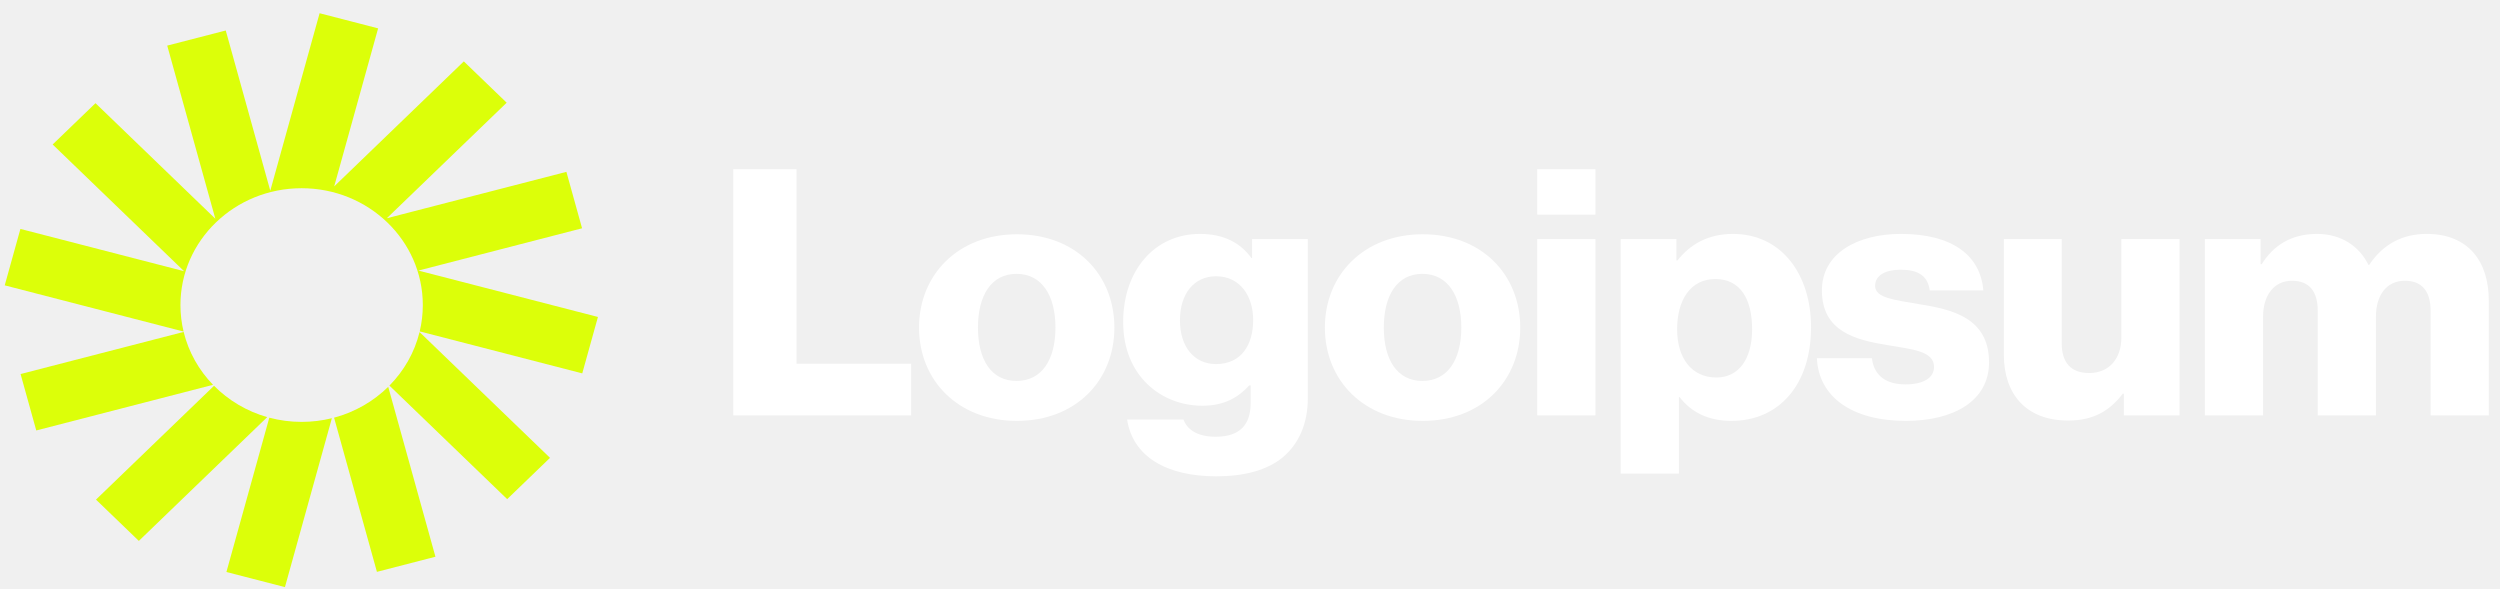
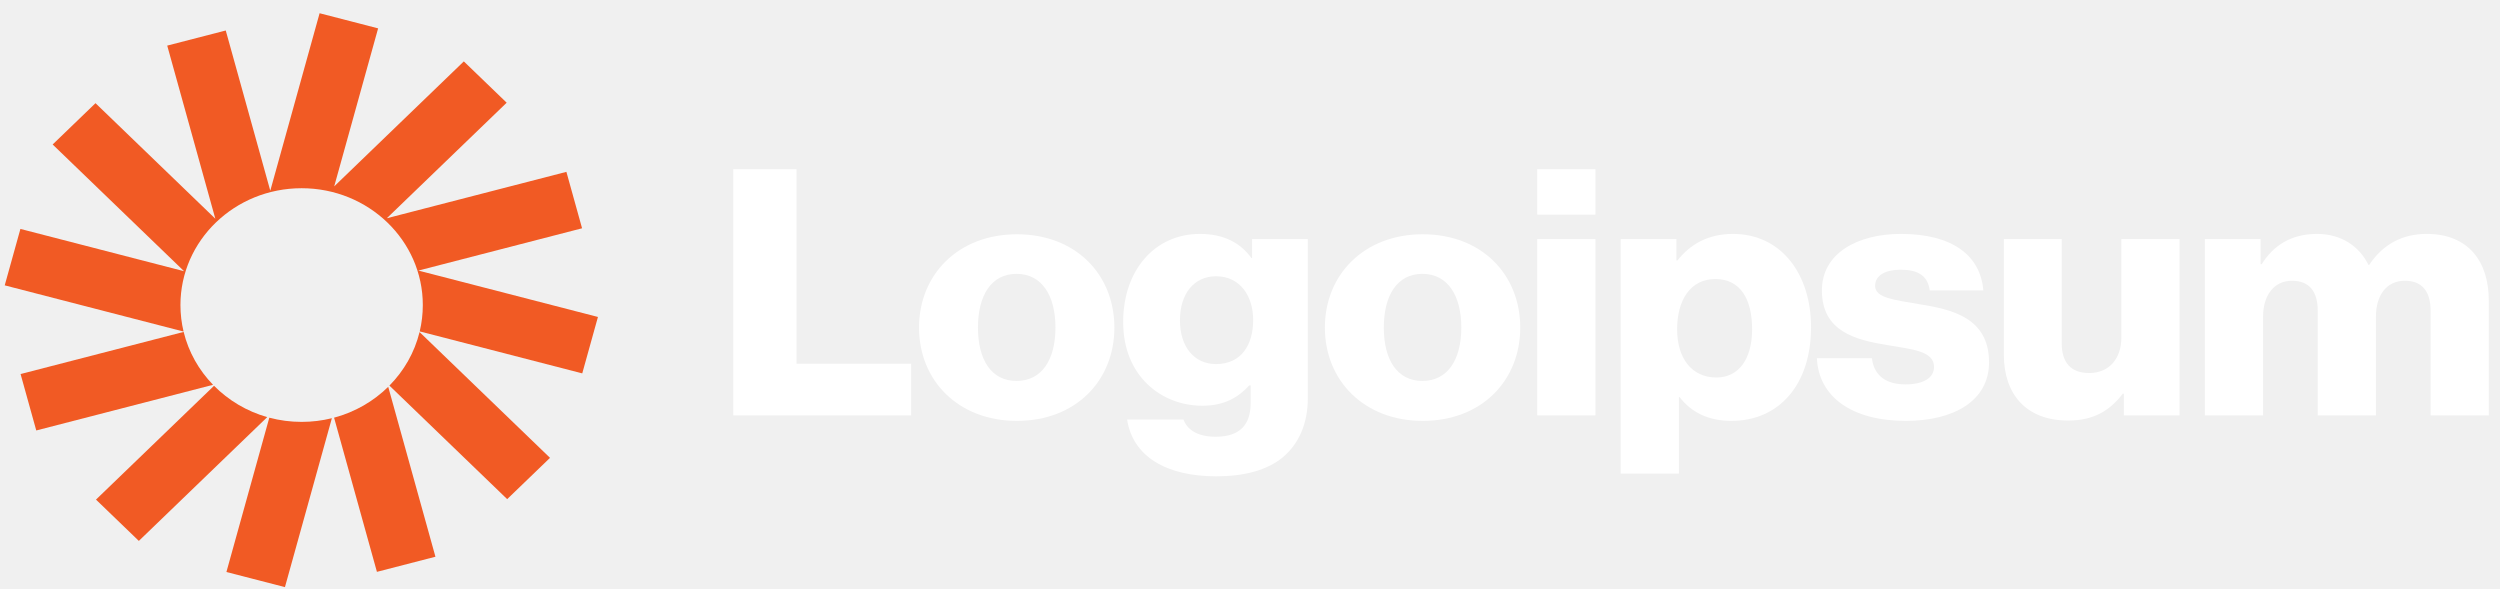
<svg xmlns="http://www.w3.org/2000/svg" width="170" height="40" viewBox="0 0 170 40" fill="none">
  <g clip-path="url(#clip0_209_1638)">
    <path d="M49.863 28.245H61.958V24.733H54.162V11.504H49.863V28.245Z" fill="white" />
    <path d="M69.124 25.904C67.4 25.904 66.501 24.453 66.501 22.275C66.501 20.098 67.4 18.622 69.124 18.622C70.848 18.622 71.771 20.098 71.771 22.275C71.771 24.453 70.848 25.904 69.124 25.904ZM69.148 28.62C73.155 28.62 75.778 25.881 75.778 22.275C75.778 18.669 73.155 15.93 69.148 15.93C65.165 15.93 62.494 18.669 62.494 22.275C62.494 25.881 65.165 28.62 69.148 28.62Z" fill="white" />
    <path d="M82.714 32.39C84.559 32.39 86.186 31.992 87.279 31.055C88.275 30.189 88.931 28.878 88.931 27.075V16.258H85.142V17.545H85.094C84.365 16.538 83.248 15.906 81.596 15.906C78.512 15.906 76.375 18.388 76.375 21.9C76.375 25.576 78.974 27.59 81.766 27.59C83.272 27.59 84.219 27.005 84.948 26.209H85.045V27.403C85.045 28.855 84.341 29.698 82.665 29.698C81.354 29.698 80.698 29.159 80.479 28.527H76.642C77.031 31.032 79.289 32.39 82.714 32.39ZM82.689 24.757C81.208 24.757 80.236 23.586 80.236 21.783C80.236 19.957 81.208 18.786 82.689 18.786C84.341 18.786 85.215 20.144 85.215 21.76C85.215 23.446 84.414 24.757 82.689 24.757Z" fill="white" />
    <path d="M96.722 25.904C94.998 25.904 94.099 24.453 94.099 22.275C94.099 20.098 94.998 18.622 96.722 18.622C98.446 18.622 99.369 20.098 99.369 22.275C99.369 24.453 98.446 25.904 96.722 25.904ZM96.746 28.62C100.753 28.62 103.376 25.881 103.376 22.275C103.376 18.669 100.753 15.93 96.746 15.93C92.763 15.93 90.092 18.669 90.092 22.275C90.092 25.881 92.763 28.62 96.746 28.62Z" fill="white" />
    <path d="M104.531 28.245H108.49V16.257H104.531V28.245ZM104.531 14.595H108.49V11.504H104.531V14.595Z" fill="white" />
    <path d="M110.207 32.203H114.166V27.005H114.214C114.991 28.012 116.133 28.62 117.736 28.62C120.99 28.62 123.151 26.138 123.151 22.252C123.151 18.646 121.136 15.906 117.833 15.906C116.133 15.906 114.918 16.632 114.068 17.709H113.996V16.258H110.207V32.203ZM116.716 25.67C115.016 25.67 114.044 24.335 114.044 22.392C114.044 20.449 114.918 18.974 116.643 18.974C118.343 18.974 119.144 20.332 119.144 22.392C119.144 24.429 118.221 25.67 116.716 25.67Z" fill="white" />
    <path d="M129.596 28.62C132.85 28.62 135.255 27.262 135.255 24.64C135.255 21.573 132.68 21.034 130.495 20.683C128.916 20.402 127.507 20.285 127.507 19.442C127.507 18.693 128.26 18.341 129.232 18.341C130.325 18.341 131.077 18.669 131.223 19.746H134.866C134.672 17.381 132.777 15.906 129.256 15.906C126.317 15.906 123.889 17.218 123.889 19.746C123.889 22.556 126.196 23.118 128.357 23.469C130.009 23.75 131.515 23.867 131.515 24.944C131.515 25.717 130.762 26.138 129.572 26.138C128.26 26.138 127.435 25.553 127.289 24.359H123.549C123.67 27.005 125.953 28.62 129.596 28.62Z" fill="white" />
    <path d="M140.633 28.597C142.357 28.597 143.45 27.942 144.349 26.771H144.422V28.246H148.21V16.258H144.252V22.954C144.252 24.383 143.426 25.366 142.066 25.366C140.803 25.366 140.196 24.64 140.196 23.329V16.258H136.262V24.125C136.262 26.794 137.767 28.597 140.633 28.597Z" fill="white" />
    <path d="M149.932 28.246H153.89V21.526C153.89 20.098 154.619 19.091 155.857 19.091C157.047 19.091 157.606 19.84 157.606 21.128V28.246H161.564V21.526C161.564 20.098 162.269 19.091 163.532 19.091C164.722 19.091 165.28 19.84 165.28 21.128V28.246H169.239V20.449C169.239 17.756 167.83 15.906 165.013 15.906C163.41 15.906 162.074 16.562 161.103 18.014H161.055C160.423 16.726 159.184 15.906 157.557 15.906C155.76 15.906 154.57 16.726 153.793 17.967H153.72V16.258H149.932V28.246Z" fill="white" />
-     <path d="M25.712 1.929L21.733 0.9L18.379 12.968L15.351 2.073L11.371 3.101L14.642 14.873L6.494 7.016L3.58 9.825L12.518 18.443L1.388 15.567L0.321 19.404L12.483 22.546C12.344 21.967 12.27 21.364 12.27 20.744C12.27 16.356 15.959 12.799 20.511 12.799C25.062 12.799 28.751 16.356 28.751 20.744C28.751 21.36 28.678 21.959 28.541 22.535L39.593 25.39L40.66 21.553L28.45 18.399L39.581 15.523L38.515 11.686L26.305 14.84L34.454 6.984L31.54 4.175L22.726 12.673L25.712 1.929Z" fill="#DCFF09" />
-     <path d="M28.53 22.58C28.189 23.971 27.469 25.22 26.48 26.221L34.488 33.941L37.401 31.133L28.53 22.58Z" fill="#DCFF09" />
-     <path d="M26.399 26.303C25.399 27.288 24.134 28.023 22.717 28.402L25.631 38.886L29.61 37.858L26.399 26.303Z" fill="#DCFF09" />
-     <path d="M22.568 28.438C21.911 28.602 21.221 28.688 20.511 28.688C19.75 28.688 19.012 28.589 18.313 28.402L15.396 38.896L19.376 39.924L22.568 28.438Z" fill="#DCFF09" />
-     <path d="M18.172 28.364C16.776 27.967 15.534 27.222 14.554 26.234L6.527 33.973L9.441 36.782L18.172 28.364Z" fill="#DCFF09" />
-     <path d="M14.487 26.167C13.524 25.172 12.822 23.94 12.488 22.57L1.399 25.435L2.466 29.272L14.487 26.167Z" fill="#DCFF09" />
+     <path d="M25.712 1.929L21.733 0.9L18.379 12.968L15.351 2.073L11.371 3.101L14.642 14.873L6.494 7.016L3.58 9.825L12.518 18.443L1.388 15.567L0.321 19.404L12.483 22.546C12.344 21.967 12.27 21.364 12.27 20.744C12.27 16.356 15.959 12.799 20.511 12.799C25.062 12.799 28.751 16.356 28.751 20.744C28.751 21.36 28.678 21.959 28.541 22.535L39.593 25.39L40.66 21.553L28.45 18.399L39.581 15.523L38.515 11.686L26.305 14.84L34.454 6.984L31.54 4.175L22.726 12.673L25.712 1.929Z" fill="#F15A24" />
+     <path d="M28.53 22.58C28.189 23.971 27.469 25.22 26.48 26.221L34.488 33.941L37.401 31.133L28.53 22.58Z" fill="#F15A24" />
+     <path d="M26.399 26.303C25.399 27.288 24.134 28.023 22.717 28.402L25.631 38.886L29.61 37.858L26.399 26.303Z" fill="#F15A24" />
+     <path d="M22.568 28.438C21.911 28.602 21.221 28.688 20.511 28.688C19.75 28.688 19.012 28.589 18.313 28.402L15.396 38.896L19.376 39.924L22.568 28.438Z" fill="#F15A24" />
+     <path d="M18.172 28.364C16.776 27.967 15.534 27.222 14.554 26.234L6.527 33.973L9.441 36.782L18.172 28.364Z" fill="#F15A24" />
+     <path d="M14.487 26.167C13.524 25.172 12.822 23.94 12.488 22.57L1.399 25.435L2.466 29.272L14.487 26.167Z" fill="#F15A24" />
  </g>
  <defs>
    <clipPath id="clip0_209_1638">
      <rect width="170" height="40" fill="white" />
    </clipPath>
  </defs>
</svg>
